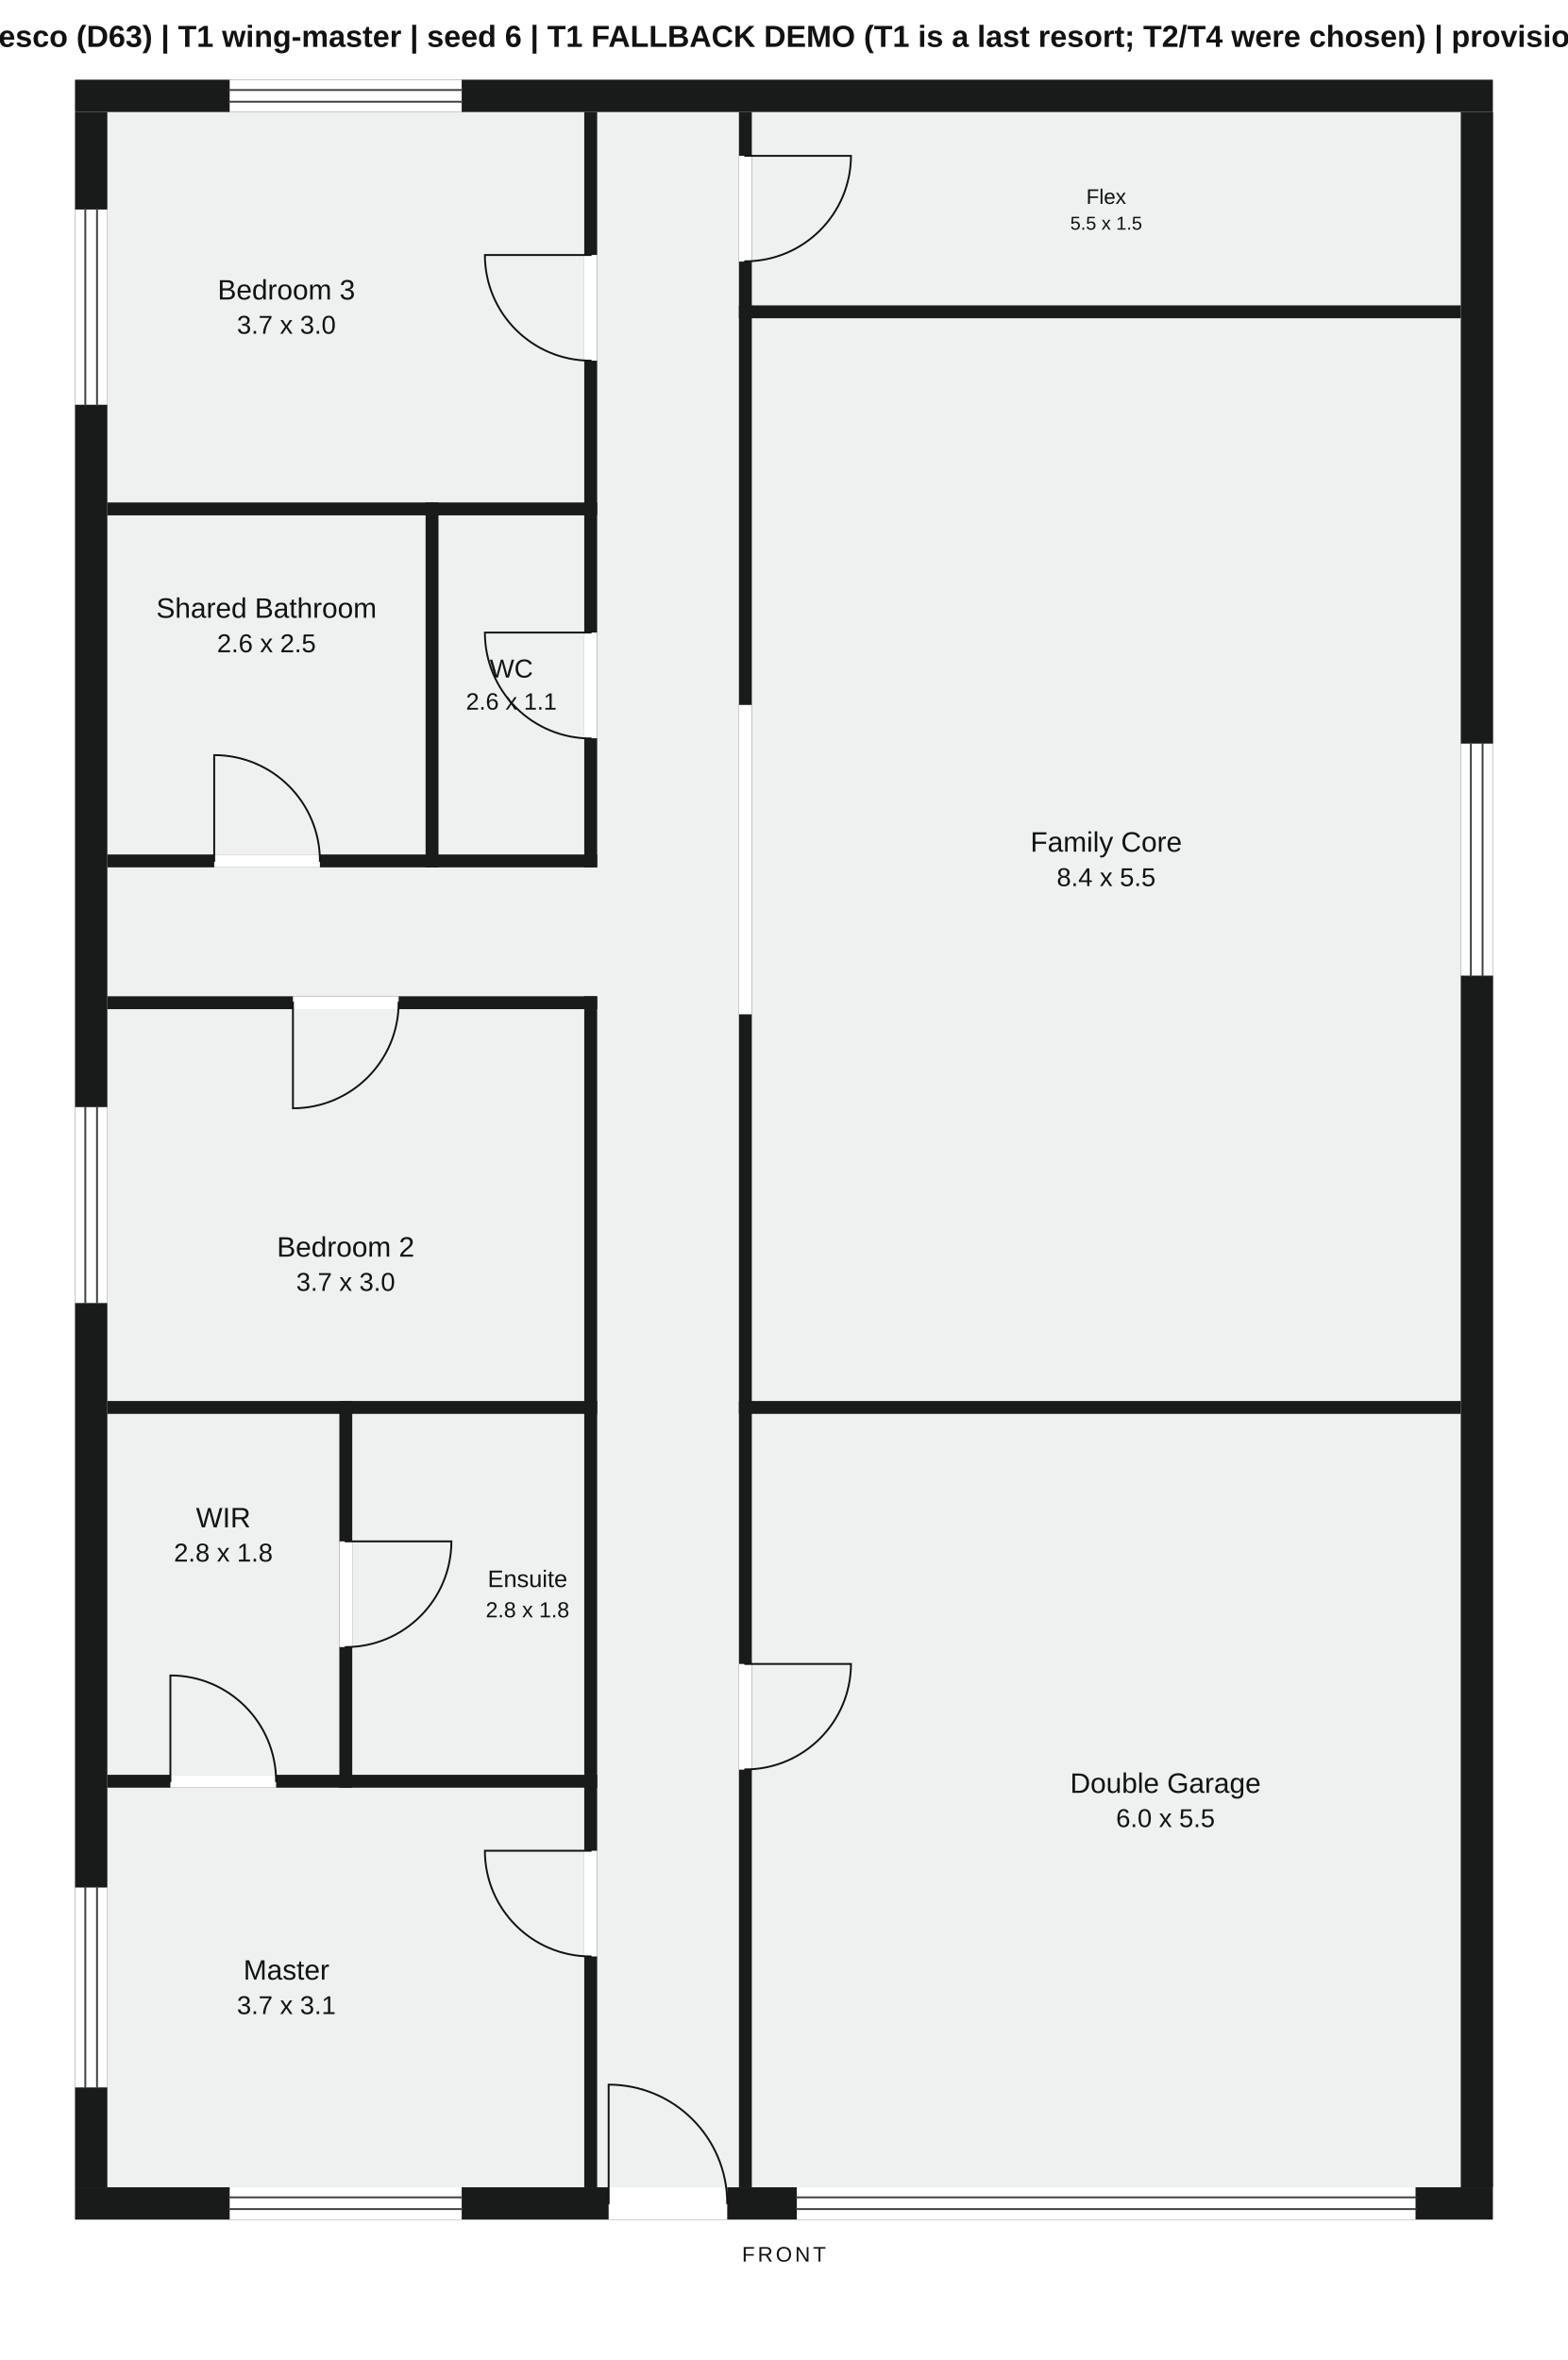
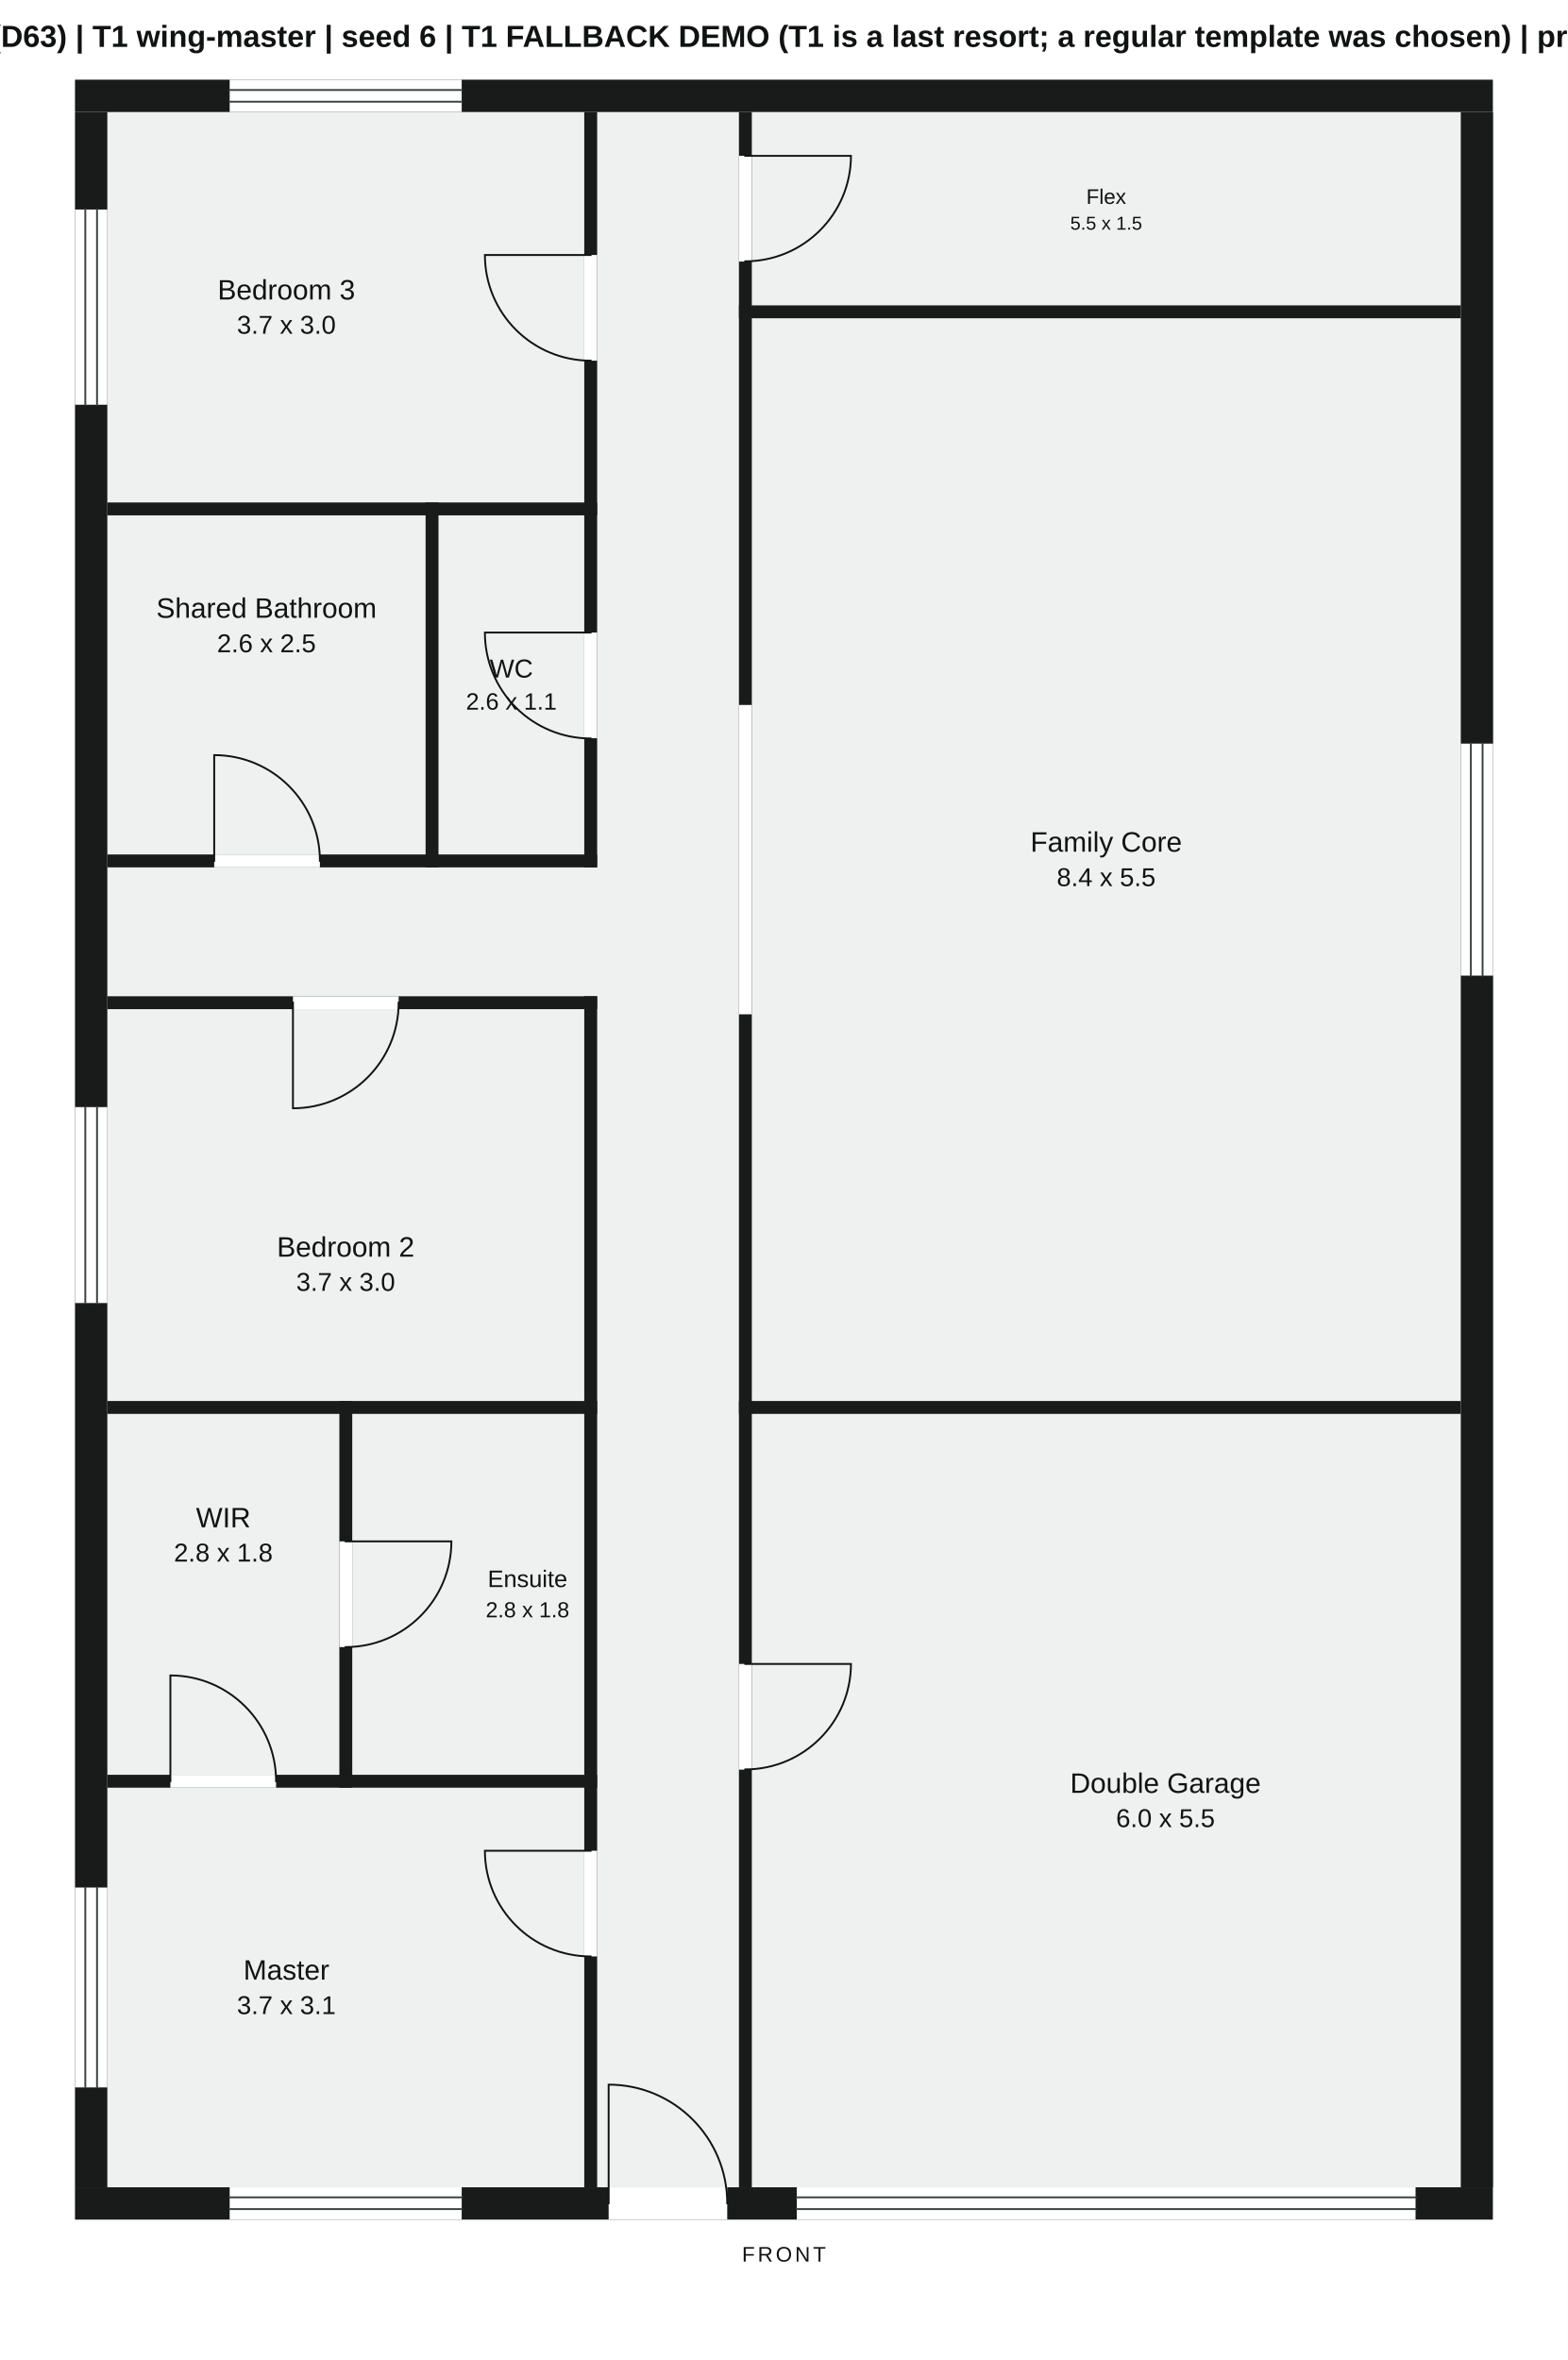
- <svg xmlns="http://www.w3.org/2000/svg" width="669" height="1007" viewBox="0 0 669 1007" role="img" aria-label="GB-01 without Alfresco (D63) | T1 wing-master | seed 6 | T1 FALLBACK DEMO (T1 is a last resort; T2/T4 were chosen) | provisional · candidate 6-0" font-family="Arial, Helvetica, sans-serif" shape-rendering="geometricPrecision">
+ <svg xmlns="http://www.w3.org/2000/svg" width="669" height="1007" viewBox="0 0 669 1007" role="img" aria-label="GB-01 without Alfresco (D63) | T1 wing-master | seed 6 | T1 FALLBACK DEMO (T1 is a last resort; a regular template was chosen) | provisional · candidate 6-0" font-family="Arial, Helvetica, sans-serif" shape-rendering="geometricPrecision">
  <rect width="100%" height="100%" fill="#fff" />
  <rect x="45.8" y="47.8" width="577.5" height="885.5" fill="#eef1ef" stroke="none" />
  <rect x="45.8" y="762.8" width="203.5" height="170.5" fill="#eef1ef" stroke="none" />
  <rect x="45.8" y="603.3" width="99.0" height="154.0" fill="#eef1ef" stroke="none" />
  <rect x="150.3" y="603.3" width="99.0" height="154.0" fill="#eef1ef" stroke="none" />
  <rect x="320.8" y="603.3" width="302.5" height="330.0" fill="#eef1ef" stroke="none" />
  <rect x="45.8" y="430.6" width="203.5" height="167.2" fill="#eef1ef" stroke="none" />
  <rect x="45.8" y="219.9" width="135.8" height="144.7" fill="#eef1ef" stroke="none" />
  <rect x="187.1" y="219.9" width="62.1" height="144.7" fill="#eef1ef" stroke="none" />
  <rect x="45.8" y="47.8" width="203.5" height="166.7" fill="#eef1ef" stroke="none" />
  <rect x="320.8" y="135.8" width="302.5" height="462.0" fill="#eef1ef" stroke="none" />
  <rect x="254.8" y="861.8" width="60.5" height="71.5" fill="#eef1ef" stroke="none" />
  <rect x="254.8" y="47.8" width="60.5" height="814.0" fill="#eef1ef" stroke="none" />
  <rect x="45.8" y="370.1" width="203.5" height="55.0" fill="#eef1ef" stroke="none" />
  <rect x="224.5" y="370.1" width="55.0" height="55.0" fill="#eef1ef" stroke="none" />
  <rect x="32.0" y="34.0" width="605.0" height="13.8" fill="#191b1a" stroke="none" />
  <rect x="32.0" y="933.3" width="605.0" height="13.8" fill="#191b1a" stroke="none" />
  <rect x="32.0" y="47.8" width="13.8" height="885.5" fill="#191b1a" stroke="none" />
  <rect x="623.3" y="47.8" width="13.8" height="885.5" fill="#191b1a" stroke="none" />
  <rect x="249.3" y="47.8" width="5.5" height="322.3" fill="#191b1a" stroke="none" />
  <rect x="249.3" y="425.1" width="5.5" height="508.2" fill="#191b1a" stroke="none" />
  <rect x="144.8" y="597.8" width="5.5" height="165.0" fill="#191b1a" stroke="none" />
  <rect x="315.3" y="47.8" width="5.5" height="885.5" fill="#191b1a" stroke="none" />
  <rect x="181.6" y="214.4" width="5.5" height="155.7" fill="#191b1a" stroke="none" />
  <rect x="45.8" y="757.3" width="209.0" height="5.5" fill="#191b1a" stroke="none" />
  <rect x="45.8" y="597.8" width="209.0" height="5.5" fill="#191b1a" stroke="none" />
  <rect x="315.3" y="597.8" width="308.0" height="5.5" fill="#191b1a" stroke="none" />
  <rect x="45.8" y="425.1" width="209.0" height="5.5" fill="#191b1a" stroke="none" />
  <rect x="45.8" y="214.4" width="209.0" height="5.5" fill="#191b1a" stroke="none" />
  <rect x="45.8" y="364.6" width="209.0" height="5.5" fill="#191b1a" stroke="none" />
  <rect x="315.3" y="130.3" width="308.0" height="5.5" fill="#191b1a" stroke="none" />
  <g class="presentational-window" data-room-id="master">
    <rect x="98.0" y="933.3" width="99.0" height="13.8" fill="#fff" stroke="none" />
    <line x1="98.0" y1="937.6" x2="197.0" y2="937.6" stroke="#3d4240" stroke-width="0.8" stroke-linecap="square" />
    <line x1="98.0" y1="942.6" x2="197.0" y2="942.6" stroke="#3d4240" stroke-width="0.8" stroke-linecap="square" />
  </g>
  <g class="presentational-window" data-room-id="master">
    <rect x="32.0" y="805.4" width="13.8" height="85.3" fill="#fff" stroke="none" />
    <line x1="36.4" y1="805.4" x2="36.4" y2="890.6" stroke="#3d4240" stroke-width="0.8" stroke-linecap="square" />
    <line x1="41.4" y1="805.4" x2="41.4" y2="890.6" stroke="#3d4240" stroke-width="0.8" stroke-linecap="square" />
  </g>
  <g class="presentational-window" data-room-id="bed2">
    <rect x="32.0" y="472.4" width="13.8" height="83.6" fill="#fff" stroke="none" />
    <line x1="36.4" y1="472.4" x2="36.4" y2="556.0" stroke="#3d4240" stroke-width="0.8" stroke-linecap="square" />
    <line x1="41.4" y1="472.4" x2="41.4" y2="556.0" stroke="#3d4240" stroke-width="0.8" stroke-linecap="square" />
  </g>
  <g class="presentational-window" data-room-id="bed3">
    <rect x="98.0" y="34.0" width="99.0" height="13.8" fill="#fff" stroke="none" />
    <line x1="98.0" y1="38.4" x2="197.0" y2="38.4" stroke="#3d4240" stroke-width="0.8" stroke-linecap="square" />
    <line x1="98.0" y1="43.4" x2="197.0" y2="43.4" stroke="#3d4240" stroke-width="0.8" stroke-linecap="square" />
  </g>
  <g class="presentational-window" data-room-id="bed3">
    <rect x="32.0" y="89.4" width="13.8" height="83.3" fill="#fff" stroke="none" />
    <line x1="36.4" y1="89.4" x2="36.4" y2="172.7" stroke="#3d4240" stroke-width="0.8" stroke-linecap="square" />
    <line x1="41.4" y1="89.4" x2="41.4" y2="172.7" stroke="#3d4240" stroke-width="0.8" stroke-linecap="square" />
  </g>
  <g class="presentational-window" data-room-id="core">
    <rect x="623.3" y="317.3" width="13.8" height="99.0" fill="#fff" stroke="none" />
    <line x1="627.6" y1="317.3" x2="627.6" y2="416.3" stroke="#3d4240" stroke-width="0.8" stroke-linecap="square" />
    <line x1="632.6" y1="317.3" x2="632.6" y2="416.3" stroke="#3d4240" stroke-width="0.8" stroke-linecap="square" />
  </g>
  <g data-door-id="D-master" data-door-style="swing">
    <rect x="249.3" y="789.7" width="5.5" height="45.1" fill="#fff" stroke="none" />
    <path d="M252.0 789.7 L206.9 789.7 M252.0 834.8 A45.1 45.1 0 0 1 206.9 789.7" fill="none" stroke="#111312" stroke-width="0.8" stroke-linecap="square" />
  </g>
  <g data-door-id="D-wir" data-door-style="swing">
    <rect x="72.7" y="757.3" width="45.1" height="5.5" fill="#fff" stroke="none" />
    <path d="M72.7 760.0 L72.7 714.9 M117.8 760.0 A45.1 45.1 0 0 0 72.7 714.9" fill="none" stroke="#111312" stroke-width="0.8" stroke-linecap="square" />
  </g>
  <g data-door-id="D-ensuite" data-door-style="swing">
    <rect x="144.8" y="657.7" width="5.5" height="45.1" fill="#fff" stroke="none" />
    <path d="M147.5 657.7 L192.6 657.7 M147.5 702.8 A45.1 45.1 0 0 0 192.6 657.7" fill="none" stroke="#111312" stroke-width="0.8" stroke-linecap="square" />
  </g>
  <g data-door-id="D-garage" data-door-style="swing">
    <rect x="315.3" y="710.0" width="5.5" height="45.1" fill="#fff" stroke="none" />
    <path d="M318.0 710.0 L363.1 710.0 M318.0 755.0 A45.1 45.1 0 0 0 363.1 710.0" fill="none" stroke="#111312" stroke-width="0.8" stroke-linecap="square" />
  </g>
  <g data-door-id="D-bed2" data-door-style="swing">
    <rect x="125.0" y="425.1" width="45.1" height="5.5" fill="#fff" stroke="none" />
    <path d="M125.0 427.8 L125.0 472.9 M170.1 427.8 A45.1 45.1 0 0 1 125.0 472.9" fill="none" stroke="#111312" stroke-width="0.8" stroke-linecap="square" />
  </g>
  <g data-door-id="D-bath" data-door-style="swing">
    <rect x="91.4" y="364.6" width="45.1" height="5.5" fill="#fff" stroke="none" />
    <path d="M91.4 367.3 L91.4 322.2 M136.5 367.3 A45.1 45.1 0 0 0 91.4 322.2" fill="none" stroke="#111312" stroke-width="0.8" stroke-linecap="square" />
  </g>
  <g data-door-id="D-wc" data-door-style="swing">
    <rect x="249.3" y="269.9" width="5.5" height="45.1" fill="#fff" stroke="none" />
    <path d="M252.0 269.9 L206.9 269.9 M252.0 315.1 A45.1 45.1 0 0 1 206.9 269.9" fill="none" stroke="#111312" stroke-width="0.8" stroke-linecap="square" />
  </g>
  <g data-door-id="D-bed3" data-door-style="swing">
    <rect x="249.3" y="108.8" width="5.5" height="45.1" fill="#fff" stroke="none" />
    <path d="M252.0 108.8 L206.9 108.8 M252.0 153.9 A45.1 45.1 0 0 1 206.9 108.8" fill="none" stroke="#111312" stroke-width="0.8" stroke-linecap="square" />
  </g>
  <g data-door-id="D-flex-rear" data-door-style="swing">
    <rect x="315.3" y="66.5" width="5.5" height="45.1" fill="#fff" stroke="none" />
    <path d="M318.0 66.5 L363.1 66.5 M318.0 111.5 A45.1 45.1 0 0 0 363.1 66.5" fill="none" stroke="#111312" stroke-width="0.8" stroke-linecap="square" />
  </g>
  <g data-door-id="C-H-stem-core" data-door-style="cased">
    <rect x="315.3" y="300.8" width="5.5" height="132.0" fill="#fff" stroke="none" />
  </g>
  <g data-door-id="D-front" data-door-style="swing">
    <rect x="259.7" y="933.3" width="50.6" height="13.8" fill="#fff" stroke="none" />
    <path d="M259.7 940.1 L259.7 889.5 M310.3 940.1 A50.6 50.6 0 0 0 259.7 889.5" fill="none" stroke="#111312" stroke-width="0.8" stroke-linecap="square" />
  </g>
  <g data-door-id="D-vehicle" data-door-style="vehicle">
    <rect x="340.0" y="933.3" width="264.0" height="13.8" fill="#fff" stroke="none" />
    <line x1="340.0" y1="937.6" x2="604.0" y2="937.6" stroke="#3d4240" stroke-width="0.8" stroke-linecap="square" />
    <line x1="340.0" y1="942.6" x2="604.0" y2="942.6" stroke="#3d4240" stroke-width="0.8" stroke-linecap="square" />
  </g>
  <g class="room-label" data-room-id="master">
    <text x="122.2" y="844.7" font-size="12.0" font-weight="500" text-anchor="middle" fill="#111312">Master</text>
    <text x="122.2" y="859.4" font-size="11.0" text-anchor="middle" fill="#111312">3.7 x 3.1</text>
  </g>
  <g class="room-label" data-room-id="wir">
    <text x="95.3" y="651.7" font-size="12.0" font-weight="500" text-anchor="middle" fill="#111312">WIR</text>
    <text x="95.3" y="666.3" font-size="11.0" text-anchor="middle" fill="#111312">2.8 x 1.8</text>
  </g>
  <g class="room-label" data-room-id="ensuite">
    <text x="225.1" y="677.2" font-size="10.2" font-weight="500" text-anchor="middle" fill="#111312">Ensuite</text>
    <text x="225.1" y="690.1" font-size="9.3" text-anchor="middle" fill="#111312">2.8 x 1.8</text>
  </g>
  <g class="room-label" data-room-id="garage">
    <text x="497.3" y="765.0" font-size="12.0" font-weight="500" text-anchor="middle" fill="#111312">Double Garage</text>
    <text x="497.3" y="779.6" font-size="11.0" text-anchor="middle" fill="#111312">6.0 x 5.5</text>
  </g>
  <g class="room-label" data-room-id="bed2">
    <text x="147.5" y="536.2" font-size="12.0" font-weight="500" text-anchor="middle" fill="#111312">Bedroom 2</text>
    <text x="147.5" y="550.8" font-size="11.0" text-anchor="middle" fill="#111312">3.7 x 3.0</text>
  </g>
  <g class="room-label" data-room-id="bath">
    <text x="113.7" y="263.6" font-size="12.0" font-weight="500" text-anchor="middle" fill="#111312">Shared Bathroom</text>
    <text x="113.7" y="278.3" font-size="11.0" text-anchor="middle" fill="#111312">2.6 x 2.5</text>
  </g>
  <g class="room-label" data-room-id="wc">
    <text x="218.2" y="289.1" font-size="11.1" font-weight="500" text-anchor="middle" fill="#111312">WC</text>
    <text x="218.2" y="302.8" font-size="10.1" text-anchor="middle" fill="#111312">2.6 x 1.1</text>
  </g>
  <g class="room-label" data-room-id="bed3">
    <text x="122.2" y="127.8" font-size="12.0" font-weight="500" text-anchor="middle" fill="#111312">Bedroom 3</text>
    <text x="122.2" y="142.4" font-size="11.0" text-anchor="middle" fill="#111312">3.7 x 3.0</text>
  </g>
  <g class="room-label" data-room-id="core">
    <text x="472.0" y="363.4" font-size="12.0" font-weight="500" text-anchor="middle" fill="#111312">Family Core</text>
    <text x="472.0" y="378.1" font-size="11.0" text-anchor="middle" fill="#111312">8.4 x 5.5</text>
  </g>
  <g class="flex-label" data-flex-id="flex-rear">
    <text x="472.0" y="87.0" font-size="9" font-weight="500" text-anchor="middle" fill="#111312">Flex</text>
    <text x="472.0" y="98.0" font-size="8" text-anchor="middle" fill="#111312">5.5 x 1.5</text>
  </g>
-   <text x="334.5" y="20" font-size="13" font-weight="600" text-anchor="middle" fill="#111312">GB-01 without Alfresco (D63) | T1 wing-master | seed 6 | T1 FALLBACK DEMO (T1 is a last resort; T2/T4 were chosen) | provisional · candidate 6-0</text>
+   <text x="334.5" y="20" font-size="13" font-weight="600" text-anchor="middle" fill="#111312">GB-01 without Alfresco (D63) | T1 wing-master | seed 6 | T1 FALLBACK DEMO (T1 is a last resort; a regular template was chosen) | provisional · candidate 6-0</text>
  <text x="334.5" y="965.0" font-size="9" letter-spacing="1.2" text-anchor="middle" fill="#111312">FRONT</text>
</svg>
